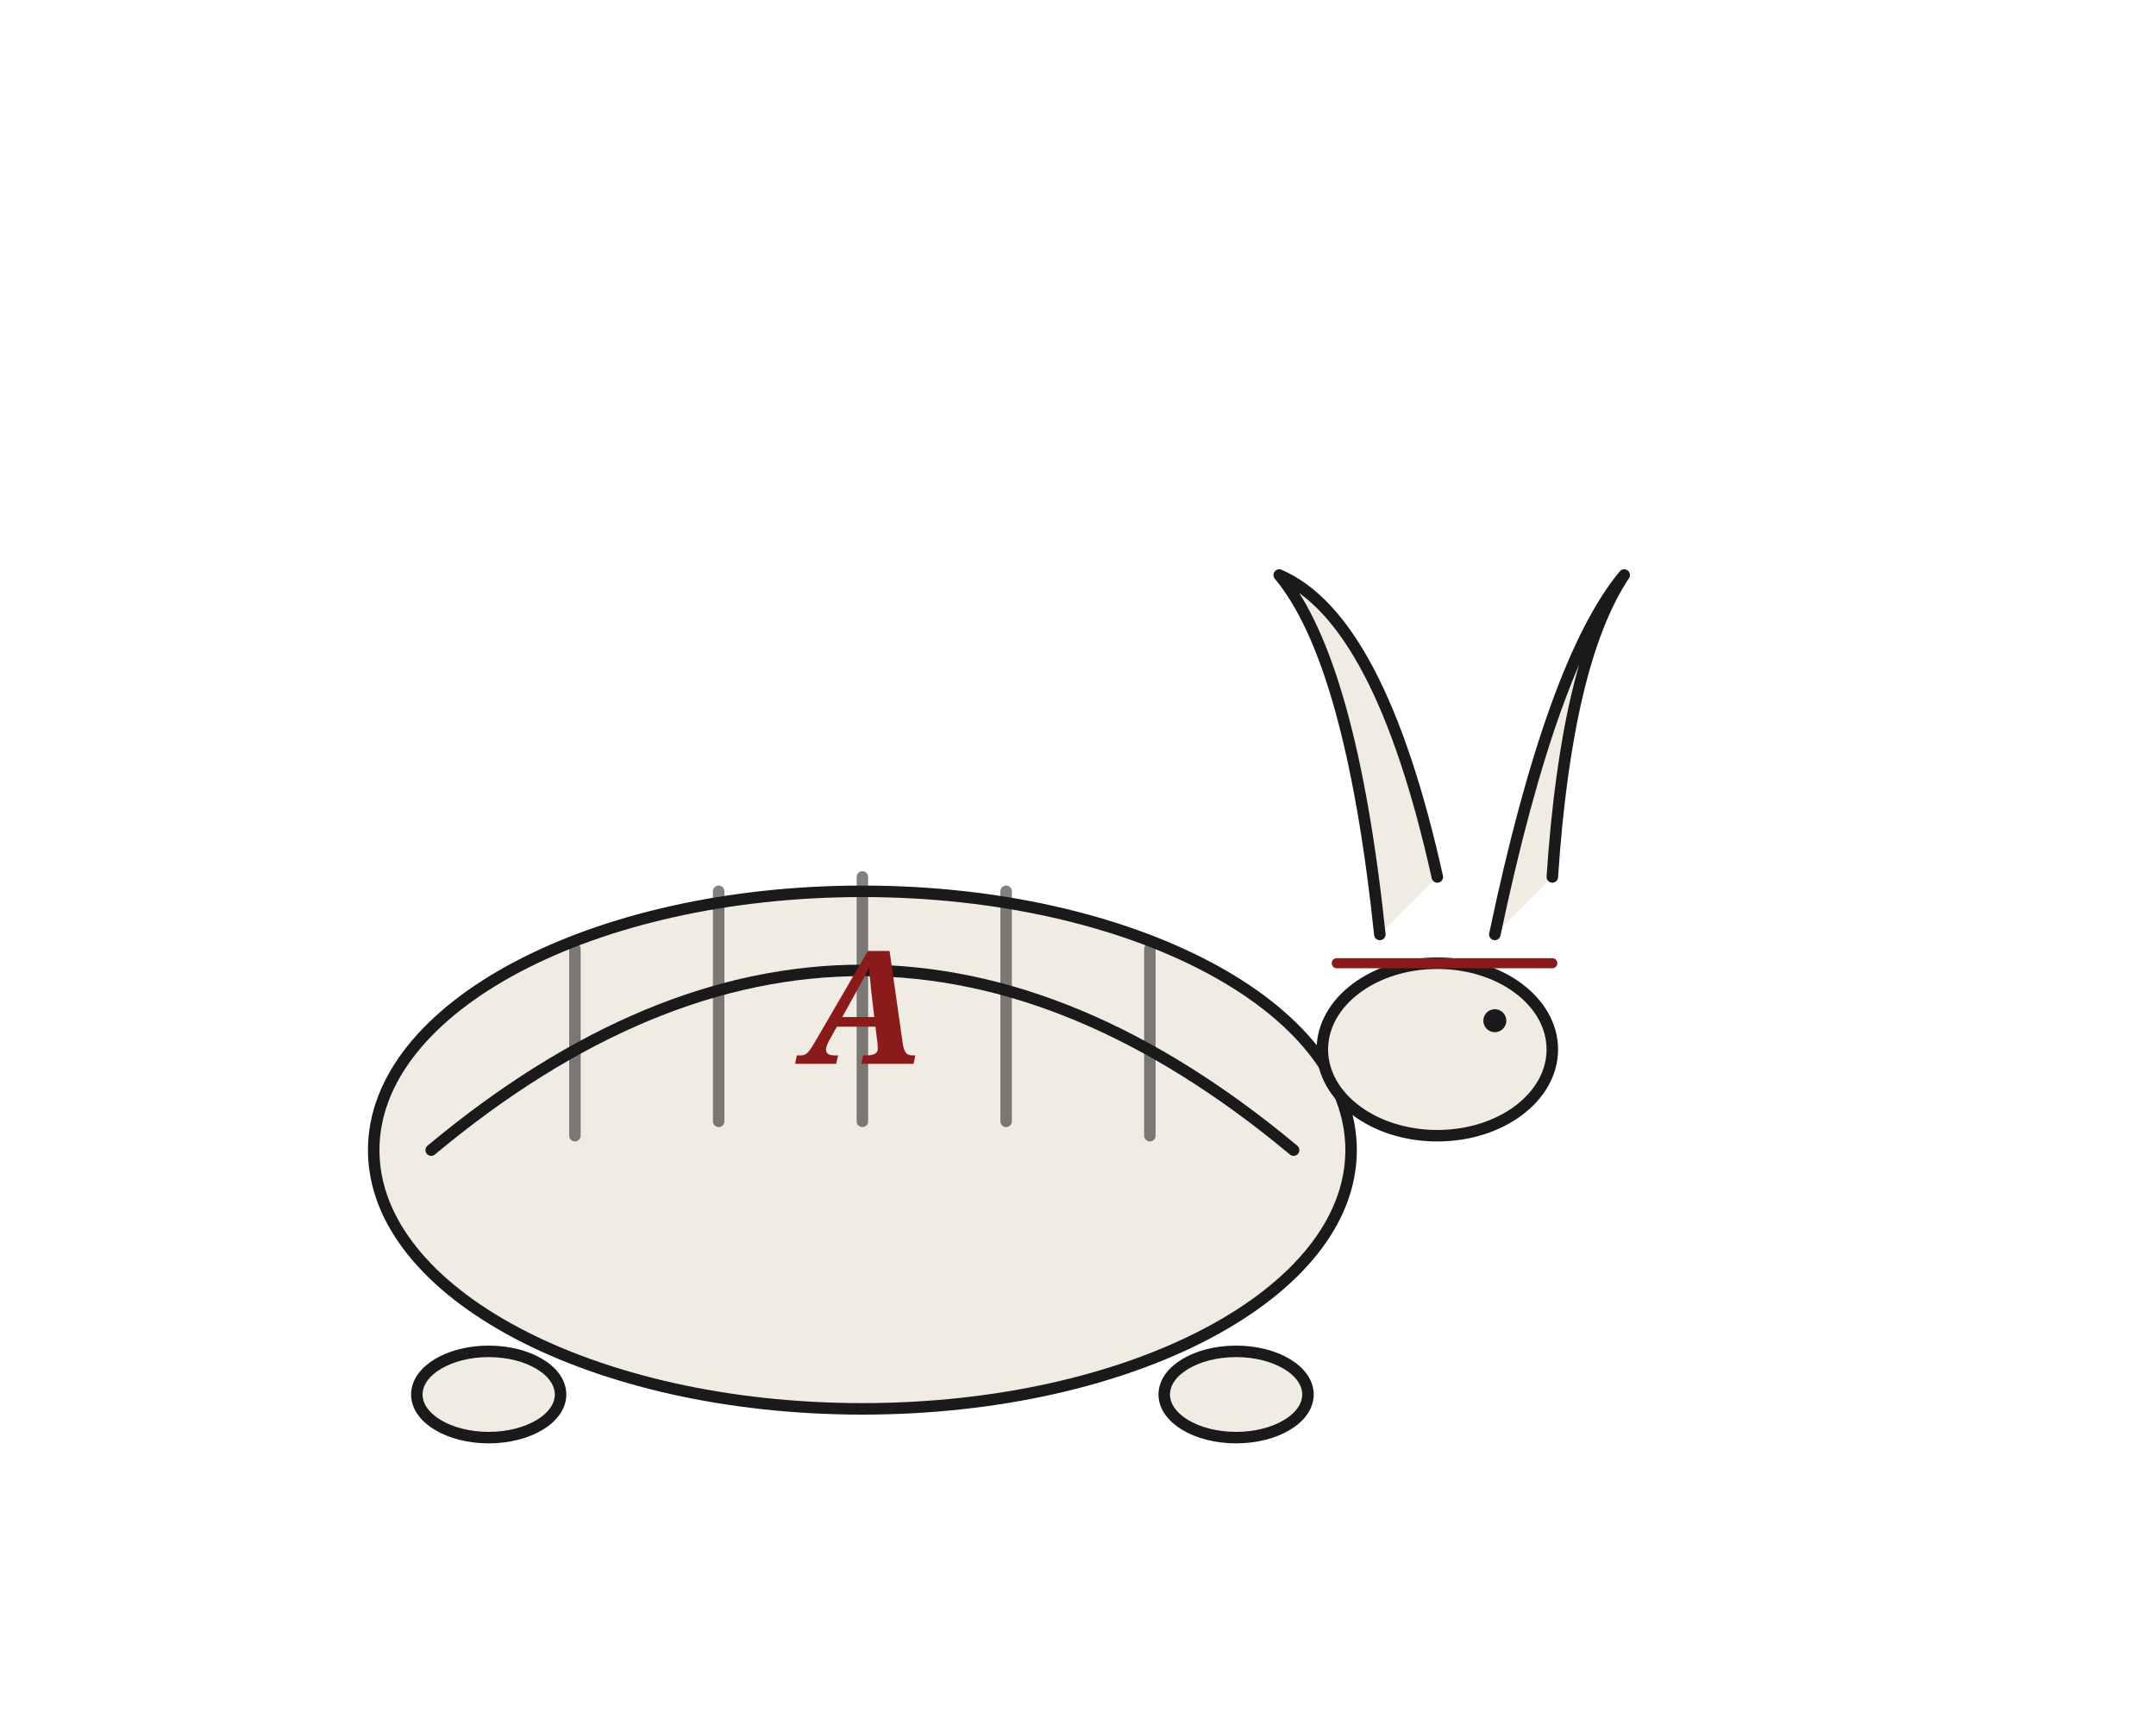
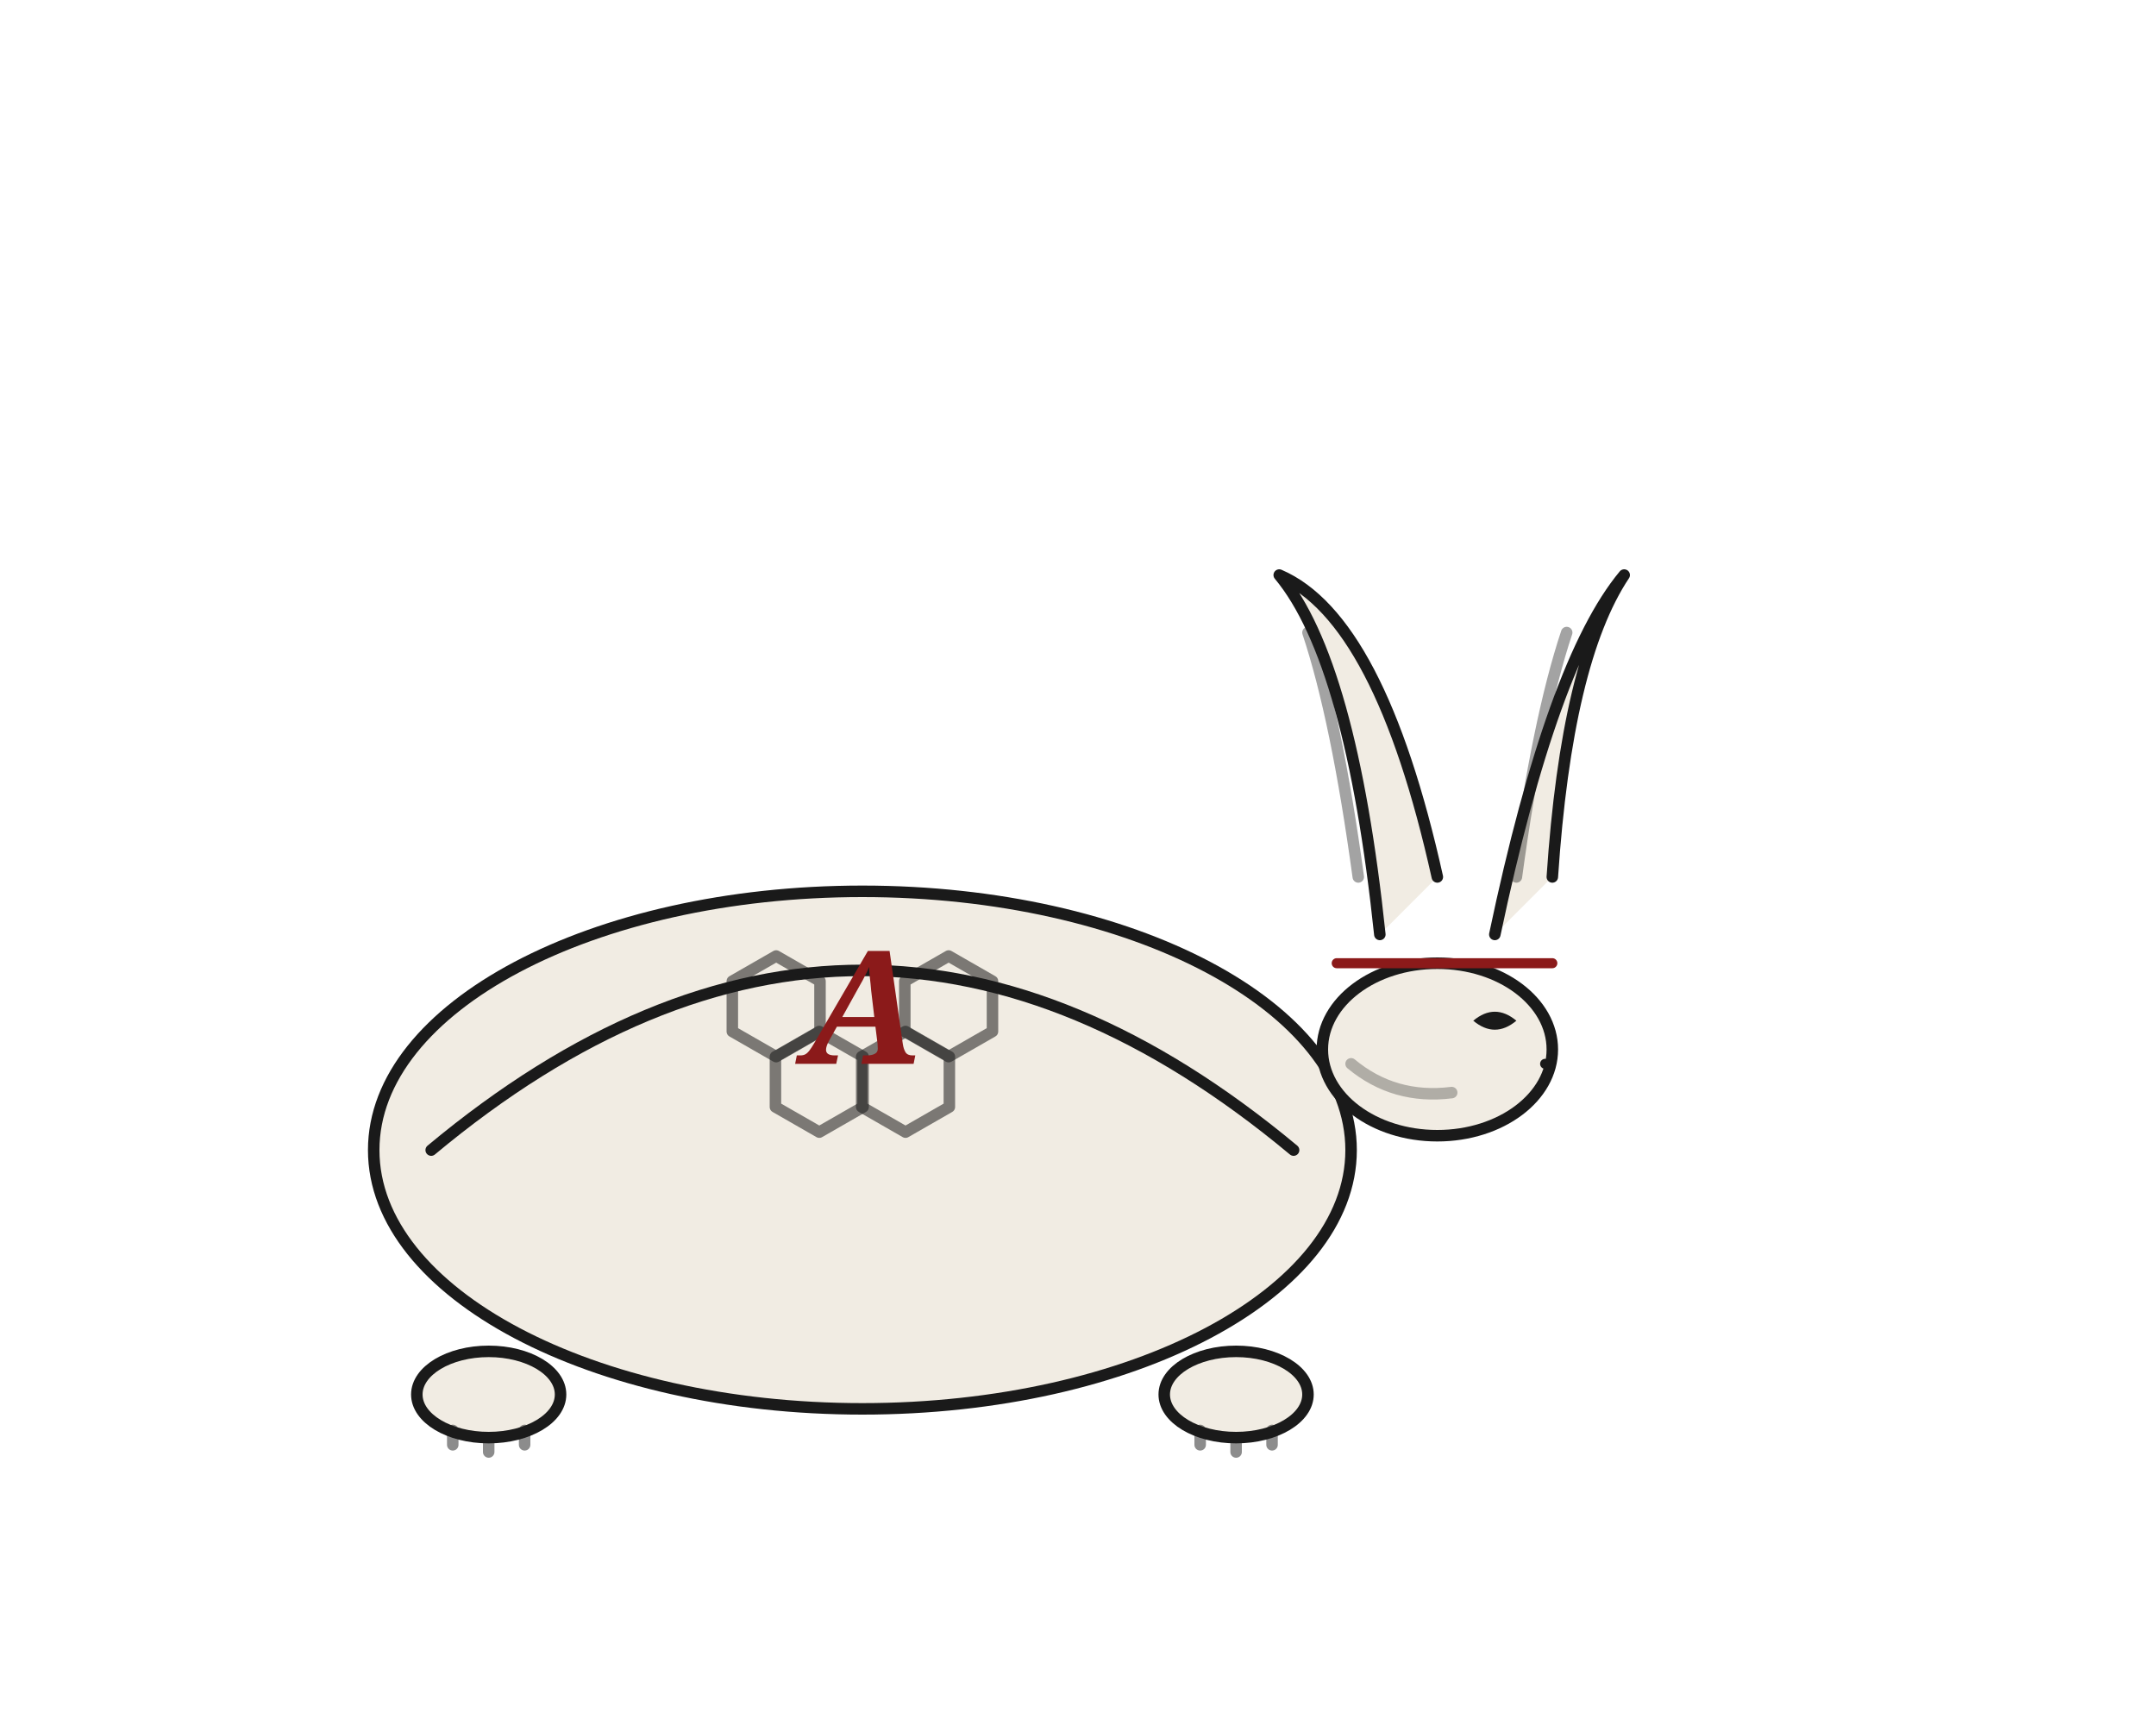
<svg xmlns="http://www.w3.org/2000/svg" viewBox="0 0 300 240" width="300" height="240" role="img" aria-label="Leponeus — The Owner">
  <g fill="none" stroke="#1A1A1A" stroke-width="1.6" stroke-linecap="round" stroke-linejoin="round" vector-effect="non-scaling-stroke">
    <ellipse cx="120" cy="160" rx="68" ry="36" fill="#F1ECE3" />
    <path d="M 60 160 Q 120 110 180 160" />
-     <path d="M 80 158 L 80 132 M 100 156 L 100 124 M 120 156 L 120 122 M 140 156 L 140 124 M 160 158 L 160 132" stroke-opacity=".55" />
+     <g stroke-opacity="0.55">
+       <path d="M 108 133 L 114.1 136.5 L 114.1 143.5 L 108 147 L 101.9 143.5 L 101.9 136.5 Z" />
+       <path d="M 132 133 L 138.1 136.5 L 138.1 143.5 L 132 147 L 125.9 143.5 L 125.9 136.5 Z" />
+       <path d="M 114 143.5 L 120.1 147 L 120.1 154 L 114 157.5 L 107.9 154 L 107.9 147 Z" />
+       <path d="M 126 143.5 L 132.1 147 L 132.1 154 L 126 157.5 L 119.9 154 L 119.9 147 Z" />
+     </g>
    <text x="120" y="148" text-anchor="middle" font-family="Playfair Display, serif" font-style="italic" font-weight="900" font-size="22" fill="#8B1A1A" stroke="none">A</text>
    <ellipse cx="68" cy="194" rx="10" ry="6" fill="#F1ECE3" />
    <ellipse cx="172" cy="194" rx="10" ry="6" fill="#F1ECE3" />
+     <path d="M 63 199 l 0 2 M 68 200 l 0 2 M 73 199 l 0 2" stroke-opacity="0.5" />
+     <path d="M 167 199 l 0 2 M 172 200 l 0 2 M 177 199 l 0 2" stroke-opacity="0.5" />
    <ellipse cx="200" cy="146" rx="16" ry="12" fill="#F1ECE3" />
-     <circle cx="208" cy="142" r="1.6" fill="#1A1A1A" stroke="none" />
+     <circle cx="215" cy="148" r="0.7" fill="#1A1A1A" stroke="none" />
+     <path d="M 205 142 q 3 -2.5 6 0 q -3 2.5 -6 0 Z" fill="#1A1A1A" stroke="none" />
+     <path d="M 188 148 q 6 5 14 4" stroke-opacity="0.3" />
    <path d="M 192 130 Q 188 92 178 80 Q 192 86 200 122" fill="#F1ECE3" />
+     <path d="M 189 122 Q 186 100 182 88" stroke-opacity="0.4" />
    <path d="M 208 130 Q 216 92 226 80 Q 218 92 216 122" fill="#F1ECE3" />
+     <path d="M 211 122 Q 214 100 218 88" stroke-opacity="0.4" />
    <line x1="186" y1="134" x2="216" y2="134" stroke="#8B1A1A" stroke-width="1.4" />
  </g>
</svg>
